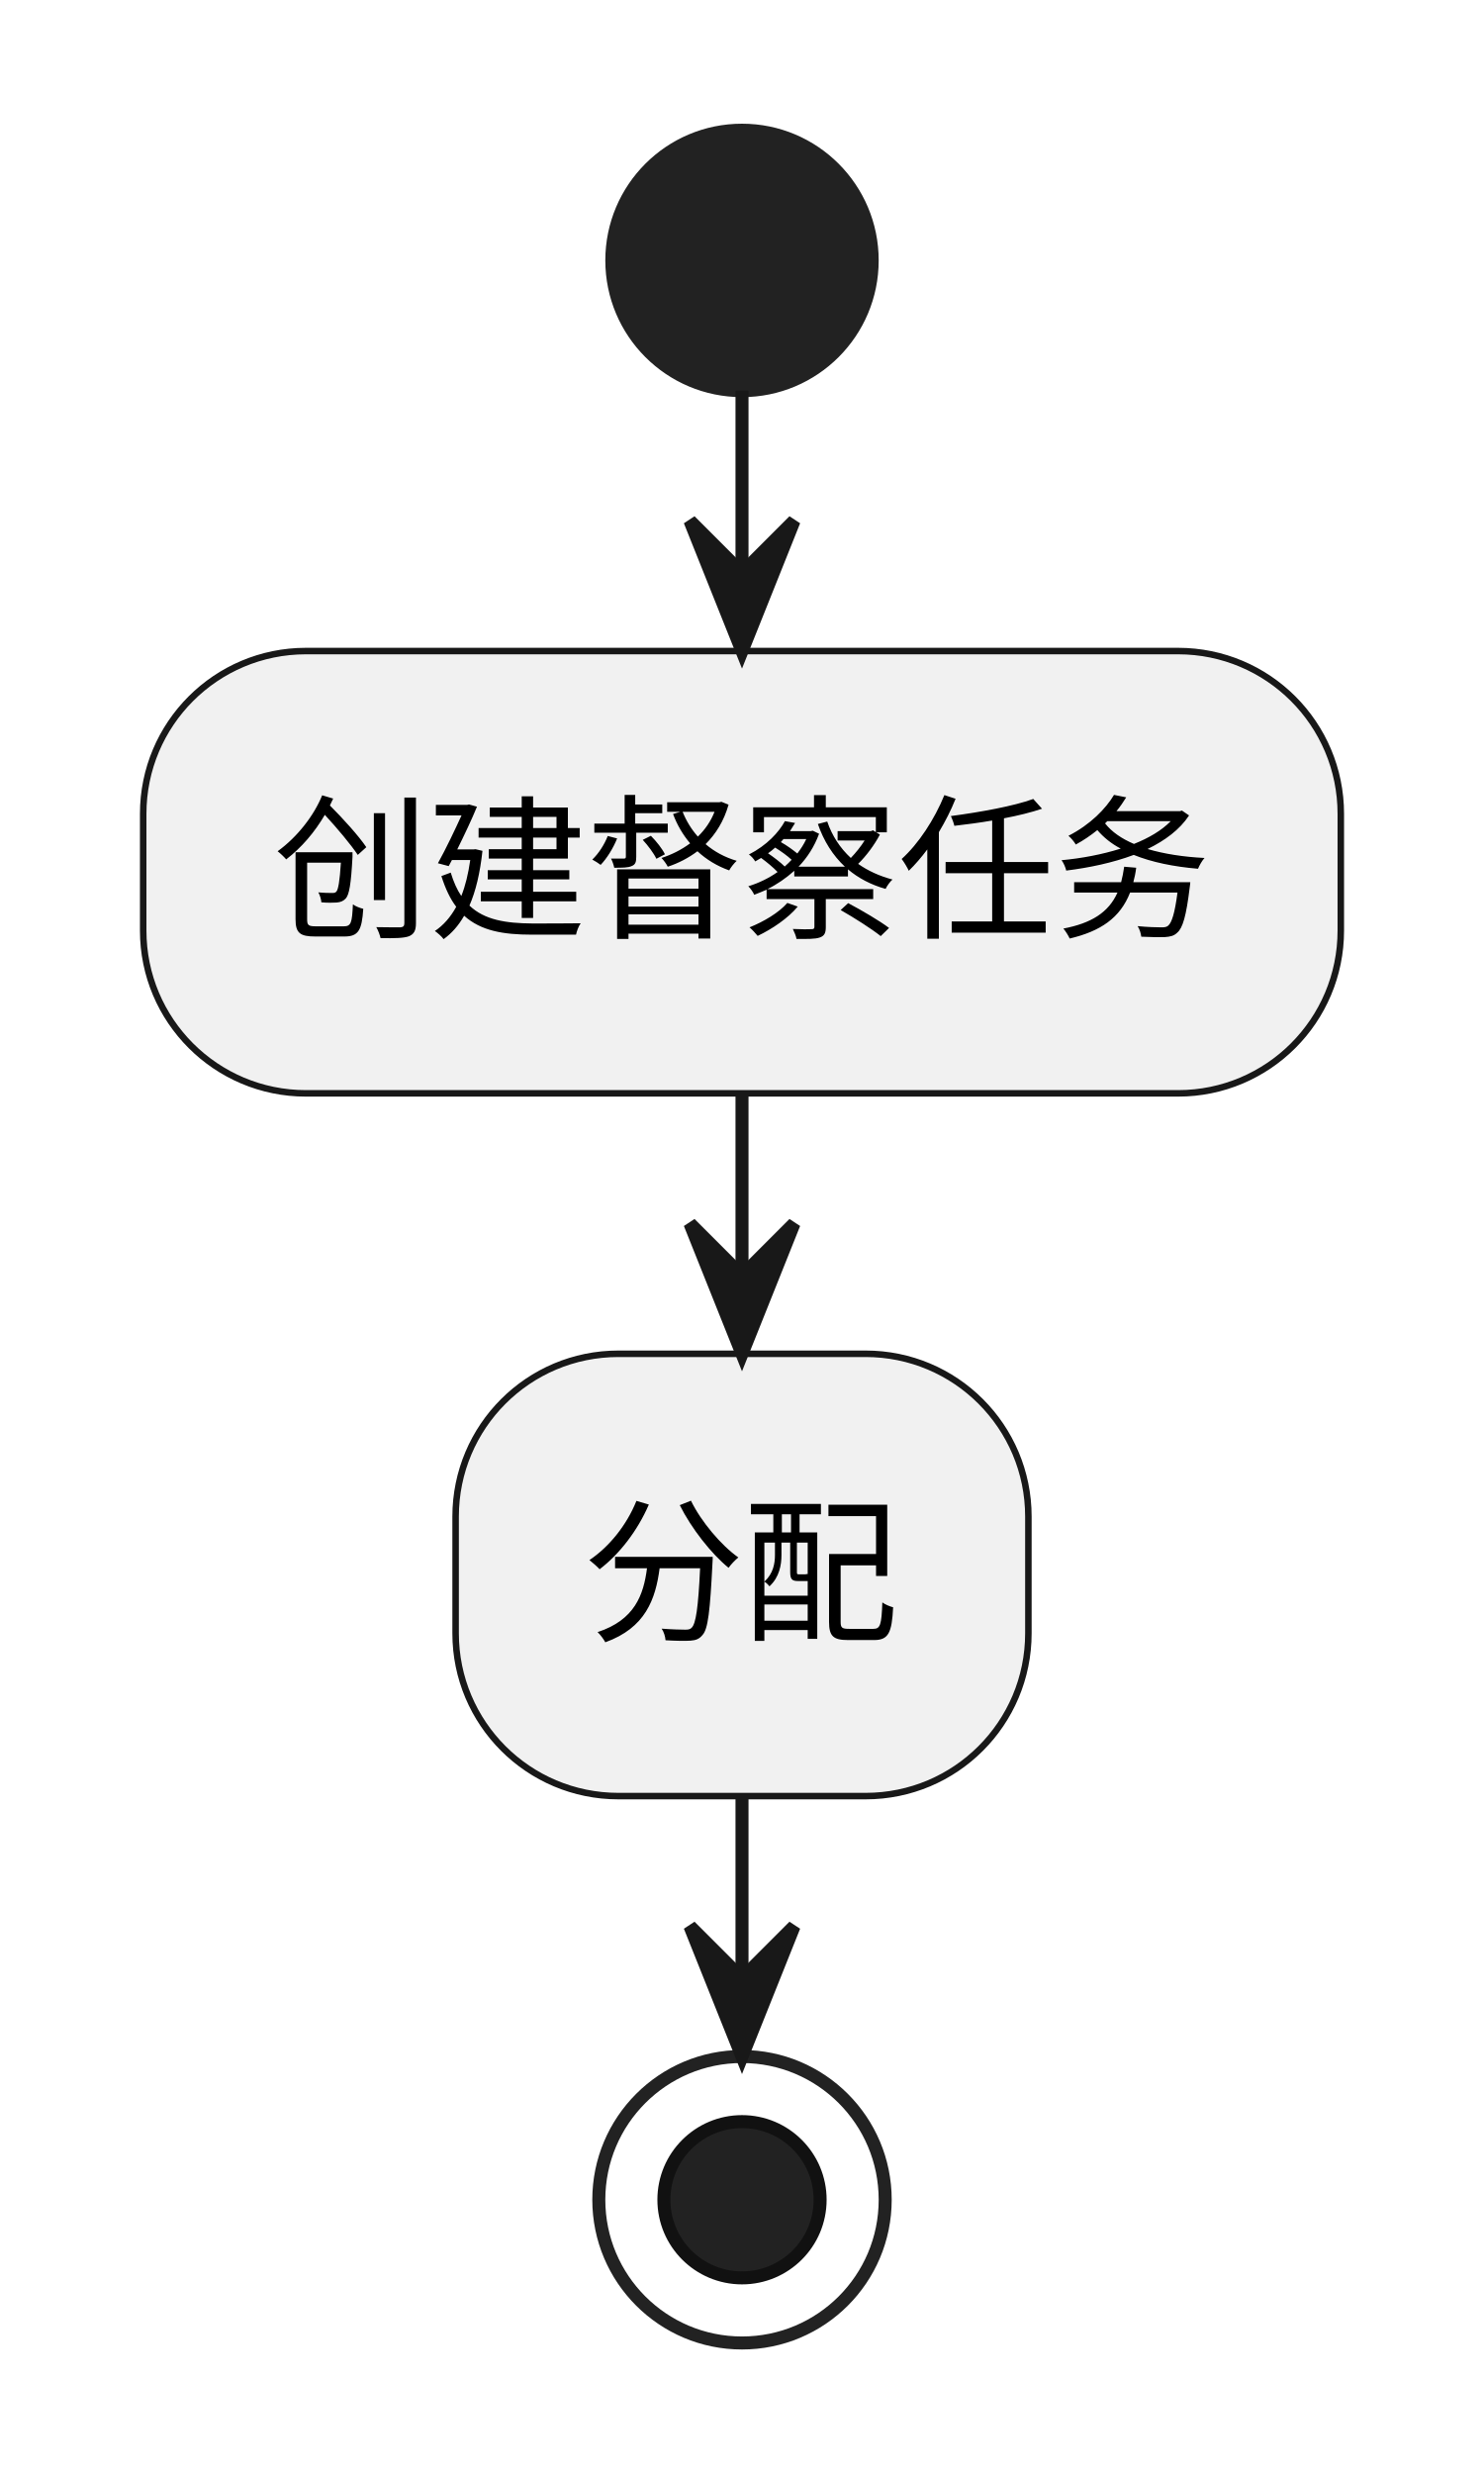
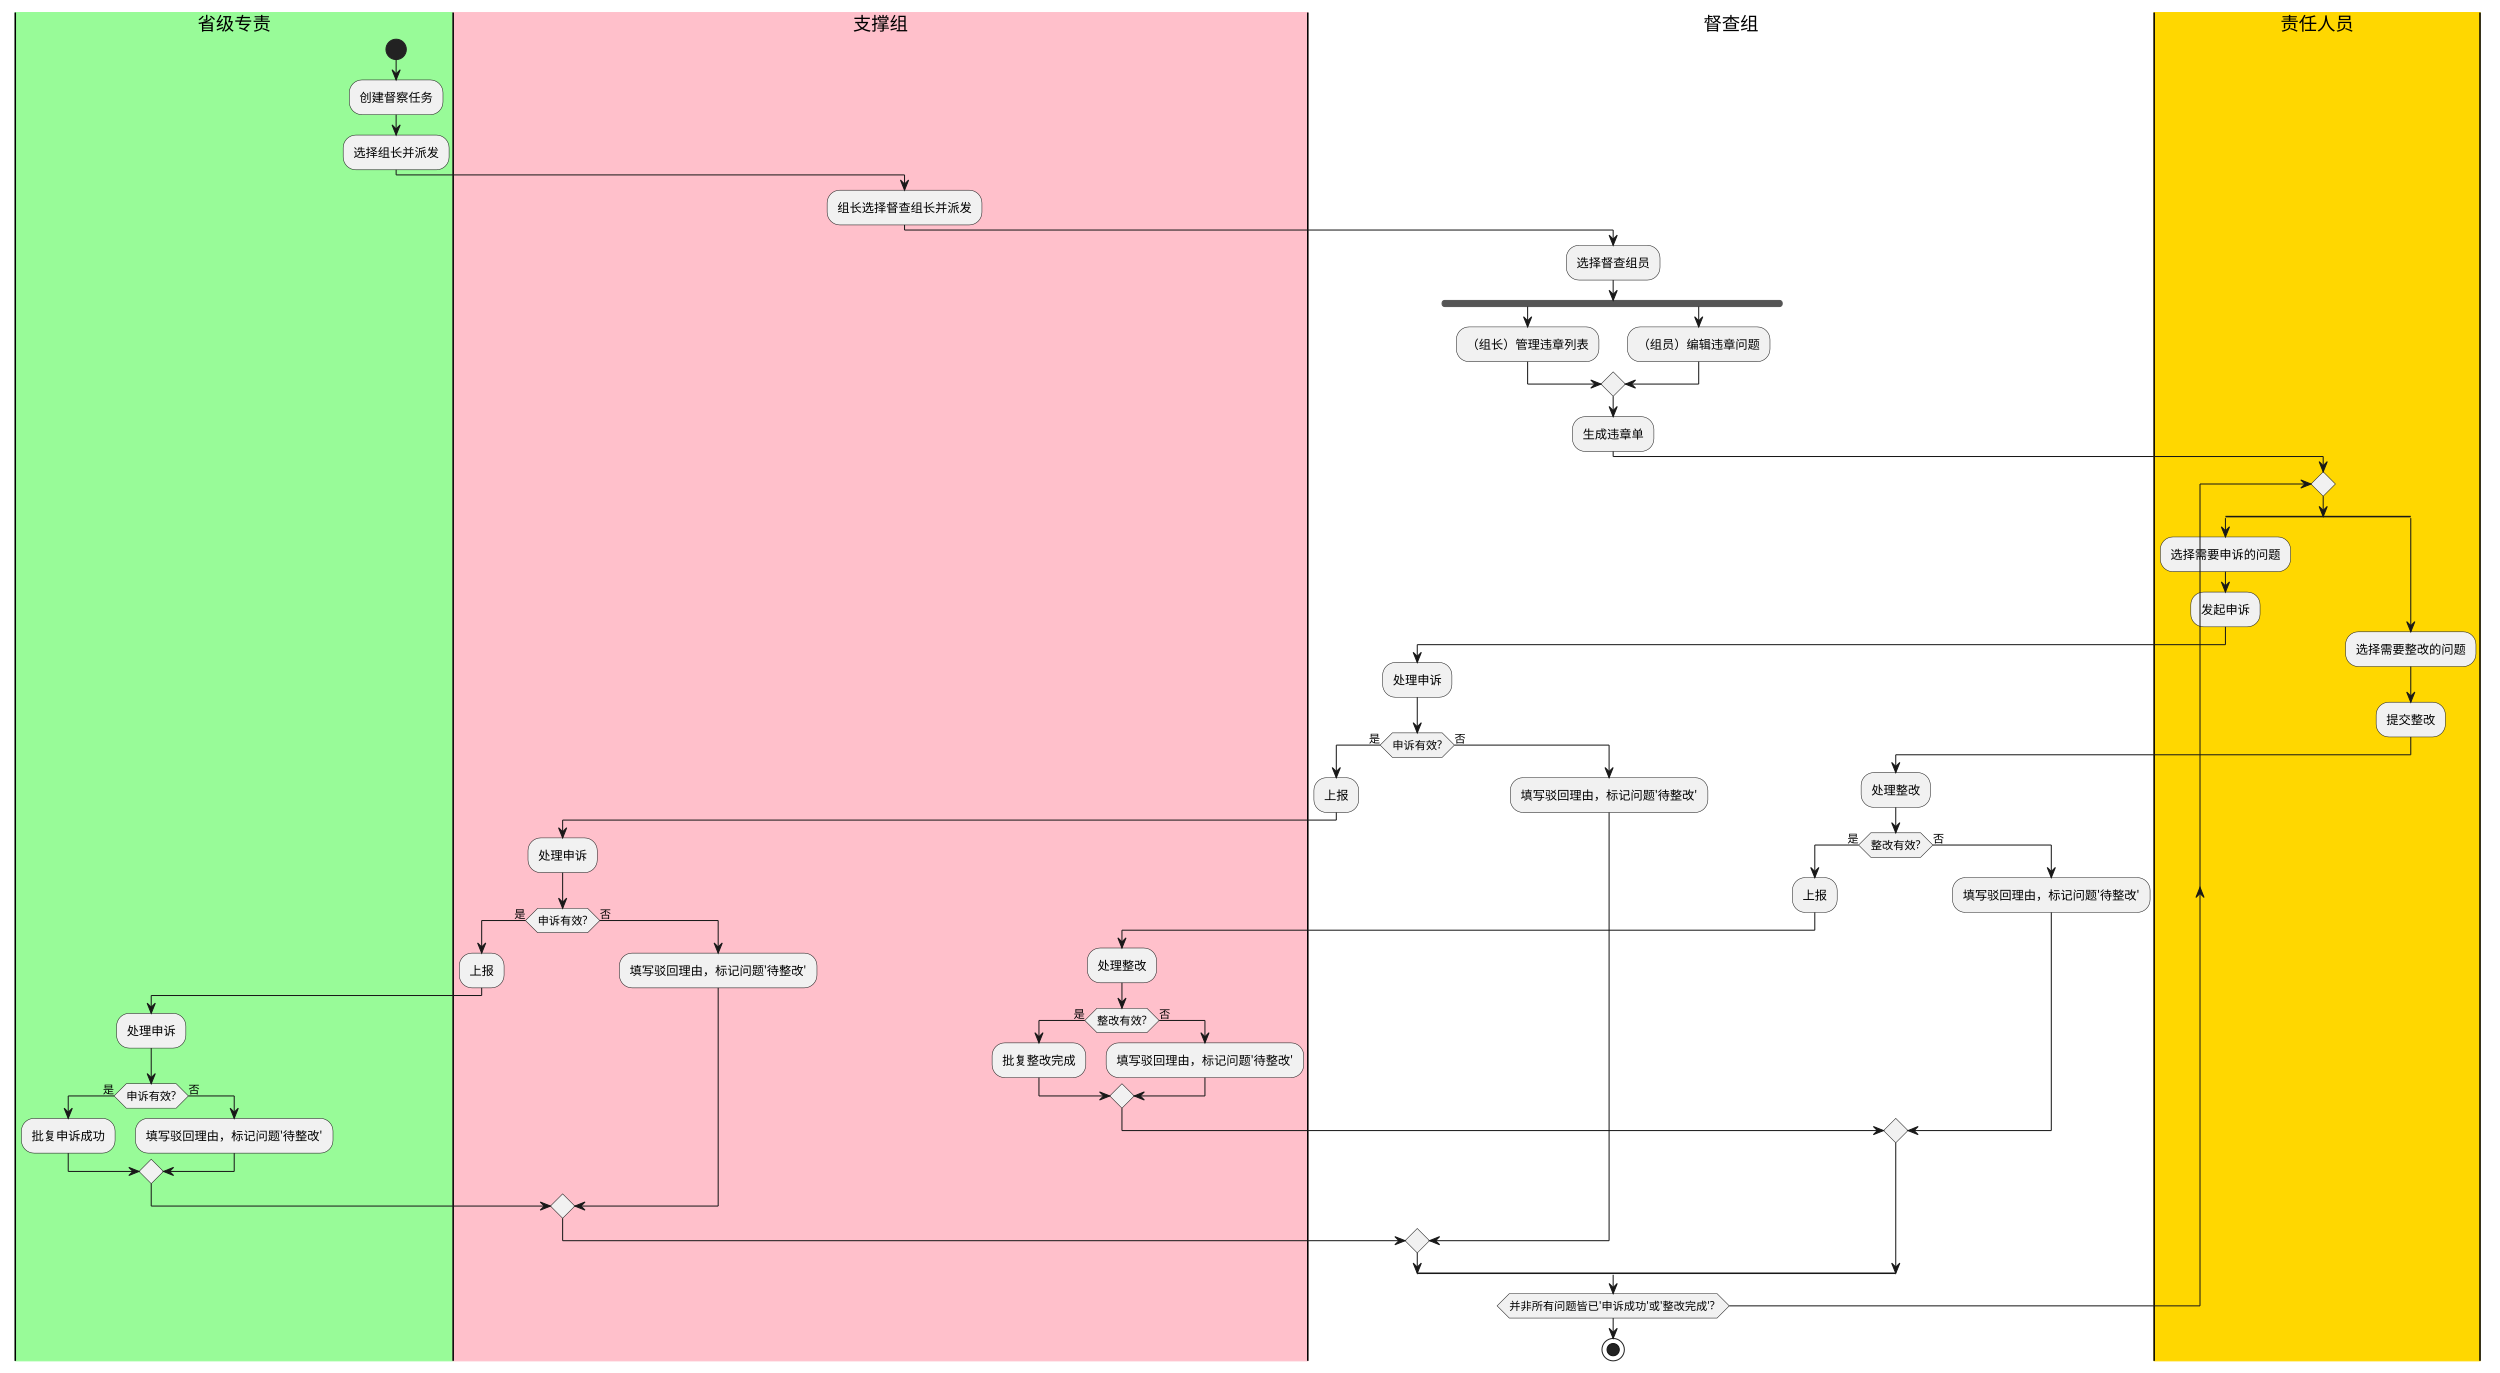
- <svg xmlns="http://www.w3.org/2000/svg" contentStyleType="text/css" height="190px" preserveAspectRatio="none" style="width:114px;height:190px;background:#FFFFFF;" version="1.1" viewBox="0 0 114 190" width="114px" zoomAndPan="magnify">
+ <svg xmlns="http://www.w3.org/2000/svg" contentStyleType="text/css" height="1348px" preserveAspectRatio="none" style="width:2455px;height:1348px;background:#FFFFFF;" version="1.1" viewBox="0 0 2455 1348" width="2455px" zoomAndPan="magnify">
  <defs />
  <g>
-     <ellipse cx="57" cy="20" fill="#222222" rx="10" ry="10" style="stroke:#222222;stroke-width:1.0;" />
-     <rect fill="#F1F1F1" height="33.969" rx="12.5" ry="12.5" style="stroke:#181818;stroke-width:0.5;" width="92" x="11" y="50" />
-     <text fill="#000000" font-family="sans-serif" font-size="12" lengthAdjust="spacing" textLength="72" x="21" y="71.139">创建督察任务</text>
-     <rect fill="#F1F1F1" height="33.969" rx="12.5" ry="12.5" style="stroke:#181818;stroke-width:0.5;" width="44" x="35" y="103.969" />
-     <text fill="#000000" font-family="sans-serif" font-size="12" lengthAdjust="spacing" textLength="24" x="45" y="125.107">分配</text>
-     <ellipse cx="57" cy="168.938" fill="none" rx="11" ry="11" style="stroke:#222222;stroke-width:1.0;" />
-     <ellipse cx="57" cy="168.938" fill="#222222" rx="6" ry="6" style="stroke:#111111;stroke-width:1.0;" />
-     <line style="stroke:#181818;stroke-width:1.0;" x1="57" x2="57" y1="30" y2="50" />
-     <polygon fill="#181818" points="53,40,57,50,61,40,57,44" style="stroke:#181818;stroke-width:1.0;" />
-     <line style="stroke:#181818;stroke-width:1.0;" x1="57" x2="57" y1="83.969" y2="103.969" />
-     <polygon fill="#181818" points="53,93.969,57,103.969,61,93.969,57,97.969" style="stroke:#181818;stroke-width:1.0;" />
-     <line style="stroke:#181818;stroke-width:1.0;" x1="57" x2="57" y1="137.938" y2="157.938" />
-     <polygon fill="#181818" points="53,147.938,57,157.938,61,147.938,57,151.938" style="stroke:#181818;stroke-width:1.0;" />
+     <rect fill="none" height="21.199" style="stroke:none;stroke-width:1.0;" width="2422.375" x="15" y="12.297" />
+     <rect fill="#98FB98" height="1324.059" style="stroke:#98FB98;stroke-width:1.0;" width="430" x="15" y="12.297" />
+     <ellipse cx="389" cy="48.496" fill="#222222" rx="10" ry="10" style="stroke:#222222;stroke-width:1.0;" />
+     <rect fill="#F1F1F1" height="34.133" rx="12.5" ry="12.5" style="stroke:#181818;stroke-width:0.5;" width="92" x="343" y="78.496" />
+     <text fill="#000000" font-family="sans-serif" font-size="12" lengthAdjust="spacing" textLength="72" x="353" y="100.098">创建督察任务</text>
+     <rect fill="#F1F1F1" height="34.133" rx="12.5" ry="12.5" style="stroke:#181818;stroke-width:0.5;" width="104" x="337" y="132.629" />
+     <text fill="#000000" font-family="sans-serif" font-size="12" lengthAdjust="spacing" textLength="84" x="347" y="154.231">选择组长并派发</text>
+     <rect fill="#F1F1F1" height="34.133" rx="12.5" ry="12.5" style="stroke:#181818;stroke-width:0.5;" width="68" x="114.5" y="995.09" />
+     <text fill="#000000" font-family="sans-serif" font-size="12" lengthAdjust="spacing" textLength="48" x="124.5" y="1016.691">处理申诉</text>
+     <polygon fill="#F1F1F1" points="124,1064.223,173,1064.223,185,1076.223,173,1088.223,124,1088.223,112,1076.223,124,1064.223" style="stroke:#181818;stroke-width:0.5;" />
+     <text fill="#000000" font-family="sans-serif" font-size="11" lengthAdjust="spacing" textLength="49" x="124" y="1080.38">申诉有效?</text>
+     <text fill="#000000" font-family="sans-serif" font-size="11" lengthAdjust="spacing" textLength="11" x="101" y="1073.902">是</text>
+     <text fill="#000000" font-family="sans-serif" font-size="11" lengthAdjust="spacing" textLength="11" x="185" y="1073.902">否</text>
+     <rect fill="#F1F1F1" height="34.133" rx="12.5" ry="12.5" style="stroke:#181818;stroke-width:0.5;" width="92" x="21" y="1098.223" />
+     <text fill="#000000" font-family="sans-serif" font-size="12" lengthAdjust="spacing" textLength="72" x="31" y="1119.824">批复申诉成功</text>
+     <rect fill="#F1F1F1" height="34.133" rx="12.5" ry="12.5" style="stroke:#181818;stroke-width:0.5;" width="194" x="133" y="1098.223" />
+     <text fill="#000000" font-family="sans-serif" font-size="12" lengthAdjust="spacing" textLength="174" x="143" y="1119.824">填写驳回理由，标记问题'待整改'</text>
+     <polygon fill="#F1F1F1" points="148.5,1138.355,160.5,1150.355,148.5,1162.355,136.5,1150.355,148.5,1138.355" style="stroke:#181818;stroke-width:0.5;" />
+     <line style="stroke:#000000;stroke-width:1.5;" x1="15" x2="15" y1="12.297" y2="1336.355" />
+     <rect fill="#FFC0CB" height="1324.059" style="stroke:#FFC0CB;stroke-width:1.0;" width="839.25" x="445" y="12.297" />
+     <rect fill="#F1F1F1" height="34.133" rx="12.5" ry="12.5" style="stroke:#181818;stroke-width:0.5;" width="152" x="812.25" y="186.762" />
+     <text fill="#000000" font-family="sans-serif" font-size="12" lengthAdjust="spacing" textLength="132" x="822.25" y="208.363">组长选择督查组长并派发</text>
+     <rect fill="#F1F1F1" height="34.133" rx="12.5" ry="12.5" style="stroke:#181818;stroke-width:0.5;" width="68" x="518.5" y="822.824" />
+     <text fill="#000000" font-family="sans-serif" font-size="12" lengthAdjust="spacing" textLength="48" x="528.5" y="844.426">处理申诉</text>
+     <polygon fill="#F1F1F1" points="528,891.957,577,891.957,589,903.957,577,915.957,528,915.957,516,903.957,528,891.957" style="stroke:#181818;stroke-width:0.5;" />
+     <text fill="#000000" font-family="sans-serif" font-size="11" lengthAdjust="spacing" textLength="49" x="528" y="908.114">申诉有效?</text>
+     <text fill="#000000" font-family="sans-serif" font-size="11" lengthAdjust="spacing" textLength="11" x="505" y="901.637">是</text>
+     <text fill="#000000" font-family="sans-serif" font-size="11" lengthAdjust="spacing" textLength="11" x="589" y="901.637">否</text>
+     <rect fill="#F1F1F1" height="34.133" rx="12.5" ry="12.5" style="stroke:#181818;stroke-width:0.5;" width="44" x="451" y="935.957" />
+     <text fill="#000000" font-family="sans-serif" font-size="12" lengthAdjust="spacing" textLength="24" x="461" y="957.559">上报</text>
+     <rect fill="#F1F1F1" height="34.133" rx="12.5" ry="12.5" style="stroke:#181818;stroke-width:0.5;" width="194" x="608.25" y="935.957" />
+     <text fill="#000000" font-family="sans-serif" font-size="12" lengthAdjust="spacing" textLength="174" x="618.25" y="957.559">填写驳回理由，标记问题'待整改'</text>
+     <polygon fill="#F1F1F1" points="552.5,1172.355,564.5,1184.355,552.5,1196.355,540.5,1184.355,552.5,1172.355" style="stroke:#181818;stroke-width:0.5;" />
+     <rect fill="#F1F1F1" height="34.133" rx="12.5" ry="12.5" style="stroke:#181818;stroke-width:0.5;" width="68" x="1067.75" y="930.957" />
+     <text fill="#000000" font-family="sans-serif" font-size="12" lengthAdjust="spacing" textLength="48" x="1077.75" y="952.559">处理整改</text>
+     <polygon fill="#F1F1F1" points="1077.25,990.09,1126.25,990.09,1138.25,1002.09,1126.25,1014.09,1077.25,1014.09,1065.25,1002.09,1077.25,990.09" style="stroke:#181818;stroke-width:0.5;" />
+     <text fill="#000000" font-family="sans-serif" font-size="11" lengthAdjust="spacing" textLength="49" x="1077.25" y="1006.247">整改有效?</text>
+     <text fill="#000000" font-family="sans-serif" font-size="11" lengthAdjust="spacing" textLength="11" x="1054.25" y="999.769">是</text>
+     <text fill="#000000" font-family="sans-serif" font-size="11" lengthAdjust="spacing" textLength="11" x="1138.25" y="999.769">否</text>
+     <rect fill="#F1F1F1" height="34.133" rx="12.5" ry="12.5" style="stroke:#181818;stroke-width:0.5;" width="92" x="974.25" y="1024.09" />
+     <text fill="#000000" font-family="sans-serif" font-size="12" lengthAdjust="spacing" textLength="72" x="984.25" y="1045.691">批复整改完成</text>
+     <rect fill="#F1F1F1" height="34.133" rx="12.5" ry="12.5" style="stroke:#181818;stroke-width:0.5;" width="194" x="1086.25" y="1024.09" />
+     <text fill="#000000" font-family="sans-serif" font-size="12" lengthAdjust="spacing" textLength="174" x="1096.25" y="1045.691">填写驳回理由，标记问题'待整改'</text>
+     <polygon fill="#F1F1F1" points="1101.75,1064.223,1113.75,1076.223,1101.75,1088.223,1089.75,1076.223,1101.75,1064.223" style="stroke:#181818;stroke-width:0.5;" />
+     <line style="stroke:#000000;stroke-width:1.5;" x1="445" x2="445" y1="12.297" y2="1336.355" />
+     <rect fill="#F1F1F1" height="34.133" rx="12.5" ry="12.5" style="stroke:#181818;stroke-width:0.5;" width="92" x="1538.125" y="240.894" />
+     <text fill="#000000" font-family="sans-serif" font-size="12" lengthAdjust="spacing" textLength="72" x="1548.125" y="262.496">选择督查组员</text>
+     <rect fill="#555555" height="6" rx="2.5" ry="2.5" style="stroke:#555555;stroke-width:1.0;" width="334" x="1416.125" y="295.027" />
+     <rect fill="#F1F1F1" height="34.133" rx="12.5" ry="12.5" style="stroke:#181818;stroke-width:0.5;" width="140" x="1430.125" y="321.027" />
+     <text fill="#000000" font-family="sans-serif" font-size="12" lengthAdjust="spacing" textLength="120" x="1440.125" y="342.629">（组长）管理违章列表</text>
+     <rect fill="#F1F1F1" height="34.133" rx="12.5" ry="12.5" style="stroke:#181818;stroke-width:0.5;" width="140" x="1598.125" y="321.027" />
+     <text fill="#000000" font-family="sans-serif" font-size="12" lengthAdjust="spacing" textLength="120" x="1608.125" y="342.629">（组员）编辑违章问题</text>
+     <polygon fill="#F1F1F1" points="1584.125,365.16,1596.125,377.16,1584.125,389.16,1572.125,377.16,1584.125,365.16" style="stroke:#181818;stroke-width:0.5;" />
+     <rect fill="#F1F1F1" height="34.133" rx="12.5" ry="12.5" style="stroke:#181818;stroke-width:0.5;" width="80" x="1544.125" y="409.16" />
+     <text fill="#000000" font-family="sans-serif" font-size="12" lengthAdjust="spacing" textLength="60" x="1554.125" y="430.762">生成违章单</text>
+     <rect fill="#F1F1F1" height="34.133" rx="12.5" ry="12.5" style="stroke:#181818;stroke-width:0.5;" width="68" x="1357.75" y="650.559" />
+     <text fill="#000000" font-family="sans-serif" font-size="12" lengthAdjust="spacing" textLength="48" x="1367.75" y="672.16">处理申诉</text>
+     <polygon fill="#F1F1F1" points="1367.25,719.691,1416.25,719.691,1428.25,731.691,1416.25,743.691,1367.25,743.691,1355.25,731.691,1367.25,719.691" style="stroke:#181818;stroke-width:0.5;" />
+     <text fill="#000000" font-family="sans-serif" font-size="11" lengthAdjust="spacing" textLength="49" x="1367.25" y="735.849">申诉有效?</text>
+     <text fill="#000000" font-family="sans-serif" font-size="11" lengthAdjust="spacing" textLength="11" x="1344.25" y="729.371">是</text>
+     <text fill="#000000" font-family="sans-serif" font-size="11" lengthAdjust="spacing" textLength="11" x="1428.25" y="729.371">否</text>
+     <rect fill="#F1F1F1" height="34.133" rx="12.5" ry="12.5" style="stroke:#181818;stroke-width:0.5;" width="44" x="1290.25" y="763.691" />
+     <text fill="#000000" font-family="sans-serif" font-size="12" lengthAdjust="spacing" textLength="24" x="1300.25" y="785.293">上报</text>
+     <rect fill="#F1F1F1" height="34.133" rx="12.5" ry="12.5" style="stroke:#181818;stroke-width:0.5;" width="194" x="1483.125" y="763.691" />
+     <text fill="#000000" font-family="sans-serif" font-size="12" lengthAdjust="spacing" textLength="174" x="1493.125" y="785.293">填写驳回理由，标记问题'待整改'</text>
+     <polygon fill="#F1F1F1" points="1391.75,1206.355,1403.75,1218.355,1391.75,1230.355,1379.75,1218.355,1391.75,1206.355" style="stroke:#181818;stroke-width:0.5;" />
+     <rect fill="#F1F1F1" height="34.133" rx="12.5" ry="12.5" style="stroke:#181818;stroke-width:0.5;" width="68" x="1827.625" y="758.691" />
+     <text fill="#000000" font-family="sans-serif" font-size="12" lengthAdjust="spacing" textLength="48" x="1837.625" y="780.293">处理整改</text>
+     <polygon fill="#F1F1F1" points="1837.125,817.824,1886.125,817.824,1898.125,829.824,1886.125,841.824,1837.125,841.824,1825.125,829.824,1837.125,817.824" style="stroke:#181818;stroke-width:0.5;" />
+     <text fill="#000000" font-family="sans-serif" font-size="11" lengthAdjust="spacing" textLength="49" x="1837.125" y="833.981">整改有效?</text>
+     <text fill="#000000" font-family="sans-serif" font-size="11" lengthAdjust="spacing" textLength="11" x="1814.125" y="827.504">是</text>
+     <text fill="#000000" font-family="sans-serif" font-size="11" lengthAdjust="spacing" textLength="11" x="1898.125" y="827.504">否</text>
+     <rect fill="#F1F1F1" height="34.133" rx="12.5" ry="12.5" style="stroke:#181818;stroke-width:0.5;" width="44" x="1760.125" y="861.824" />
+     <text fill="#000000" font-family="sans-serif" font-size="12" lengthAdjust="spacing" textLength="24" x="1770.125" y="883.426">上报</text>
+     <rect fill="#F1F1F1" height="34.133" rx="12.5" ry="12.5" style="stroke:#181818;stroke-width:0.5;" width="194" x="1917.375" y="861.824" />
+     <text fill="#000000" font-family="sans-serif" font-size="12" lengthAdjust="spacing" textLength="174" x="1927.375" y="883.426">填写驳回理由，标记问题'待整改'</text>
+     <polygon fill="#F1F1F1" points="1861.625,1098.223,1873.625,1110.223,1861.625,1122.223,1849.625,1110.223,1861.625,1098.223" style="stroke:#181818;stroke-width:0.5;" />
+     <line style="stroke:#181818;stroke-width:1.5;" x1="1391.75" x2="1861.625" y1="1250.355" y2="1250.355" />
+     <polygon fill="#F1F1F1" points="1482.125,1270.355,1686.125,1270.355,1698.125,1282.355,1686.125,1294.355,1482.125,1294.355,1470.125,1282.355,1482.125,1270.355" style="stroke:#181818;stroke-width:0.5;" />
+     <text fill="#000000" font-family="sans-serif" font-size="11" lengthAdjust="spacing" textLength="204" x="1482.125" y="1286.513">并非所有问题皆已'申诉成功'或'整改完成'?</text>
+     <ellipse cx="1584.125" cy="1325.355" fill="none" rx="11" ry="11" style="stroke:#222222;stroke-width:1.0;" />
+     <ellipse cx="1584.125" cy="1325.355" fill="#222222" rx="6" ry="6" style="stroke:#111111;stroke-width:1.0;" />
+     <line style="stroke:#000000;stroke-width:1.5;" x1="1284.25" x2="1284.25" y1="12.297" y2="1336.355" />
+     <rect fill="#FFD700" height="1324.059" style="stroke:#FFD700;stroke-width:1.0;" width="320" x="2115.375" y="12.297" />
+     <line style="stroke:#181818;stroke-width:1.5;" x1="2185.375" x2="2367.375" y1="507.293" y2="507.293" />
+     <rect fill="#F1F1F1" height="34.133" rx="12.5" ry="12.5" style="stroke:#181818;stroke-width:0.5;" width="128" x="2121.375" y="527.293" />
+     <text fill="#000000" font-family="sans-serif" font-size="12" lengthAdjust="spacing" textLength="108" x="2131.375" y="548.894">选择需要申诉的问题</text>
+     <rect fill="#F1F1F1" height="34.133" rx="12.5" ry="12.5" style="stroke:#181818;stroke-width:0.5;" width="68" x="2151.375" y="581.426" />
+     <text fill="#000000" font-family="sans-serif" font-size="12" lengthAdjust="spacing" textLength="48" x="2161.375" y="603.027">发起申诉</text>
+     <rect fill="#F1F1F1" height="34.133" rx="12.5" ry="12.5" style="stroke:#181818;stroke-width:0.5;" width="128" x="2303.375" y="620.426" />
+     <text fill="#000000" font-family="sans-serif" font-size="12" lengthAdjust="spacing" textLength="108" x="2313.375" y="642.027">选择需要整改的问题</text>
+     <rect fill="#F1F1F1" height="34.133" rx="12.5" ry="12.5" style="stroke:#181818;stroke-width:0.5;" width="68" x="2333.375" y="689.559" />
+     <text fill="#000000" font-family="sans-serif" font-size="12" lengthAdjust="spacing" textLength="48" x="2343.375" y="711.16">提交整改</text>
+     <polygon fill="#F1F1F1" points="2281.375,463.293,2293.375,475.293,2281.375,487.293,2269.375,475.293,2281.375,463.293" style="stroke:#181818;stroke-width:0.5;" />
+     <line style="stroke:#000000;stroke-width:1.5;" x1="2115.375" x2="2115.375" y1="12.297" y2="1336.355" />
+     <line style="stroke:#000000;stroke-width:1.5;" x1="2435.375" x2="2435.375" y1="12.297" y2="1336.355" />
+     <line style="stroke:#181818;stroke-width:1.0;" x1="389" x2="389" y1="58.496" y2="78.496" />
+     <polygon fill="#181818" points="385,68.496,389,78.496,393,68.496,389,72.496" style="stroke:#181818;stroke-width:1.0;" />
+     <line style="stroke:#181818;stroke-width:1.0;" x1="389" x2="389" y1="112.629" y2="132.629" />
+     <polygon fill="#181818" points="385,122.629,389,132.629,393,122.629,389,126.629" style="stroke:#181818;stroke-width:1.0;" />
+     <line style="stroke:#181818;stroke-width:1.0;" x1="112" x2="67" y1="1076.223" y2="1076.223" />
+     <line style="stroke:#181818;stroke-width:1.0;" x1="67" x2="67" y1="1076.223" y2="1098.223" />
+     <polygon fill="#181818" points="63,1088.223,67,1098.223,71,1088.223,67,1092.223" style="stroke:#181818;stroke-width:1.0;" />
+     <line style="stroke:#181818;stroke-width:1.0;" x1="185" x2="230" y1="1076.223" y2="1076.223" />
+     <line style="stroke:#181818;stroke-width:1.0;" x1="230" x2="230" y1="1076.223" y2="1098.223" />
+     <polygon fill="#181818" points="226,1088.223,230,1098.223,234,1088.223,230,1092.223" style="stroke:#181818;stroke-width:1.0;" />
+     <line style="stroke:#181818;stroke-width:1.0;" x1="67" x2="67" y1="1132.355" y2="1150.355" />
+     <line style="stroke:#181818;stroke-width:1.0;" x1="67" x2="136.5" y1="1150.355" y2="1150.355" />
+     <polygon fill="#181818" points="126.5,1146.355,136.5,1150.355,126.5,1154.355,130.5,1150.355" style="stroke:#181818;stroke-width:1.0;" />
+     <line style="stroke:#181818;stroke-width:1.0;" x1="230" x2="230" y1="1132.355" y2="1150.355" />
+     <line style="stroke:#181818;stroke-width:1.0;" x1="230" x2="160.5" y1="1150.355" y2="1150.355" />
+     <polygon fill="#181818" points="170.5,1146.355,160.5,1150.355,170.5,1154.355,166.5,1150.355" style="stroke:#181818;stroke-width:1.0;" />
+     <line style="stroke:#181818;stroke-width:1.0;" x1="148.5" x2="148.5" y1="1029.223" y2="1064.223" />
+     <polygon fill="#181818" points="144.5,1054.223,148.5,1064.223,152.5,1054.223,148.5,1058.223" style="stroke:#181818;stroke-width:1.0;" />
+     <line style="stroke:#181818;stroke-width:1.0;" x1="516" x2="473" y1="903.957" y2="903.957" />
+     <line style="stroke:#181818;stroke-width:1.0;" x1="473" x2="473" y1="903.957" y2="935.957" />
+     <polygon fill="#181818" points="469,925.957,473,935.957,477,925.957,473,929.957" style="stroke:#181818;stroke-width:1.0;" />
+     <line style="stroke:#181818;stroke-width:1.0;" x1="589" x2="705.25" y1="903.957" y2="903.957" />
+     <line style="stroke:#181818;stroke-width:1.0;" x1="705.25" x2="705.25" y1="903.957" y2="935.957" />
+     <polygon fill="#181818" points="701.25,925.957,705.25,935.957,709.25,925.957,705.25,929.957" style="stroke:#181818;stroke-width:1.0;" />
+     <line style="stroke:#181818;stroke-width:1.0;" x1="705.25" x2="705.25" y1="970.09" y2="1184.355" />
+     <line style="stroke:#181818;stroke-width:1.0;" x1="705.25" x2="564.5" y1="1184.355" y2="1184.355" />
+     <polygon fill="#181818" points="574.5,1180.355,564.5,1184.355,574.5,1188.355,570.5,1184.355" style="stroke:#181818;stroke-width:1.0;" />
+     <line style="stroke:#181818;stroke-width:1.0;" x1="552.5" x2="552.5" y1="856.957" y2="891.957" />
+     <polygon fill="#181818" points="548.5,881.957,552.5,891.957,556.5,881.957,552.5,885.957" style="stroke:#181818;stroke-width:1.0;" />
+     <line style="stroke:#181818;stroke-width:1.0;" x1="1065.25" x2="1020.25" y1="1002.09" y2="1002.09" />
+     <line style="stroke:#181818;stroke-width:1.0;" x1="1020.25" x2="1020.25" y1="1002.09" y2="1024.09" />
+     <polygon fill="#181818" points="1016.25,1014.09,1020.25,1024.09,1024.25,1014.09,1020.25,1018.09" style="stroke:#181818;stroke-width:1.0;" />
+     <line style="stroke:#181818;stroke-width:1.0;" x1="1138.25" x2="1183.25" y1="1002.09" y2="1002.09" />
+     <line style="stroke:#181818;stroke-width:1.0;" x1="1183.25" x2="1183.25" y1="1002.09" y2="1024.09" />
+     <polygon fill="#181818" points="1179.25,1014.09,1183.25,1024.09,1187.25,1014.09,1183.25,1018.09" style="stroke:#181818;stroke-width:1.0;" />
+     <line style="stroke:#181818;stroke-width:1.0;" x1="1020.25" x2="1020.25" y1="1058.223" y2="1076.223" />
+     <line style="stroke:#181818;stroke-width:1.0;" x1="1020.25" x2="1089.75" y1="1076.223" y2="1076.223" />
+     <polygon fill="#181818" points="1079.75,1072.223,1089.75,1076.223,1079.75,1080.223,1083.75,1076.223" style="stroke:#181818;stroke-width:1.0;" />
+     <line style="stroke:#181818;stroke-width:1.0;" x1="1183.25" x2="1183.25" y1="1058.223" y2="1076.223" />
+     <line style="stroke:#181818;stroke-width:1.0;" x1="1183.25" x2="1113.75" y1="1076.223" y2="1076.223" />
+     <polygon fill="#181818" points="1123.75,1072.223,1113.75,1076.223,1123.75,1080.223,1119.75,1076.223" style="stroke:#181818;stroke-width:1.0;" />
+     <line style="stroke:#181818;stroke-width:1.0;" x1="1101.75" x2="1101.75" y1="965.09" y2="990.09" />
+     <polygon fill="#181818" points="1097.75,980.09,1101.75,990.09,1105.75,980.09,1101.75,984.09" style="stroke:#181818;stroke-width:1.0;" />
+     <line style="stroke:#181818;stroke-width:1.0;" x1="1500.125" x2="1500.125" y1="301.027" y2="321.027" />
+     <polygon fill="#181818" points="1496.125,311.027,1500.125,321.027,1504.125,311.027,1500.125,315.027" style="stroke:#181818;stroke-width:1.0;" />
+     <line style="stroke:#181818;stroke-width:1.0;" x1="1668.125" x2="1668.125" y1="301.027" y2="321.027" />
+     <polygon fill="#181818" points="1664.125,311.027,1668.125,321.027,1672.125,311.027,1668.125,315.027" style="stroke:#181818;stroke-width:1.0;" />
+     <line style="stroke:#181818;stroke-width:1.0;" x1="1500.125" x2="1500.125" y1="355.16" y2="377.16" />
+     <line style="stroke:#181818;stroke-width:1.0;" x1="1500.125" x2="1572.125" y1="377.16" y2="377.16" />
+     <polygon fill="#181818" points="1562.125,373.16,1572.125,377.16,1562.125,381.16,1566.125,377.16" style="stroke:#181818;stroke-width:1.0;" />
+     <line style="stroke:#181818;stroke-width:1.0;" x1="1668.125" x2="1668.125" y1="355.16" y2="377.16" />
+     <line style="stroke:#181818;stroke-width:1.0;" x1="1668.125" x2="1596.125" y1="377.16" y2="377.16" />
+     <polygon fill="#181818" points="1606.125,373.16,1596.125,377.16,1606.125,381.16,1602.125,377.16" style="stroke:#181818;stroke-width:1.0;" />
+     <line style="stroke:#181818;stroke-width:1.0;" x1="1584.125" x2="1584.125" y1="275.027" y2="295.027" />
+     <polygon fill="#181818" points="1580.125,285.027,1584.125,295.027,1588.125,285.027,1584.125,289.027" style="stroke:#181818;stroke-width:1.0;" />
+     <line style="stroke:#181818;stroke-width:1.0;" x1="1584.125" x2="1584.125" y1="389.16" y2="409.16" />
+     <polygon fill="#181818" points="1580.125,399.16,1584.125,409.16,1588.125,399.16,1584.125,403.16" style="stroke:#181818;stroke-width:1.0;" />
+     <line style="stroke:#181818;stroke-width:1.0;" x1="1355.25" x2="1312.25" y1="731.691" y2="731.691" />
+     <line style="stroke:#181818;stroke-width:1.0;" x1="1312.25" x2="1312.25" y1="731.691" y2="763.691" />
+     <polygon fill="#181818" points="1308.25,753.691,1312.25,763.691,1316.25,753.691,1312.25,757.691" style="stroke:#181818;stroke-width:1.0;" />
+     <line style="stroke:#181818;stroke-width:1.0;" x1="1428.25" x2="1580.125" y1="731.691" y2="731.691" />
+     <line style="stroke:#181818;stroke-width:1.0;" x1="1580.125" x2="1580.125" y1="731.691" y2="763.691" />
+     <polygon fill="#181818" points="1576.125,753.691,1580.125,763.691,1584.125,753.691,1580.125,757.691" style="stroke:#181818;stroke-width:1.0;" />
+     <line style="stroke:#181818;stroke-width:1.0;" x1="1580.125" x2="1580.125" y1="797.824" y2="1218.355" />
+     <line style="stroke:#181818;stroke-width:1.0;" x1="1580.125" x2="1403.75" y1="1218.355" y2="1218.355" />
+     <polygon fill="#181818" points="1413.75,1214.355,1403.75,1218.355,1413.75,1222.355,1409.75,1218.355" style="stroke:#181818;stroke-width:1.0;" />
+     <line style="stroke:#181818;stroke-width:1.0;" x1="1391.75" x2="1391.75" y1="684.691" y2="719.691" />
+     <polygon fill="#181818" points="1387.75,709.691,1391.75,719.691,1395.75,709.691,1391.75,713.691" style="stroke:#181818;stroke-width:1.0;" />
+     <line style="stroke:#181818;stroke-width:1.0;" x1="1825.125" x2="1782.125" y1="829.824" y2="829.824" />
+     <line style="stroke:#181818;stroke-width:1.0;" x1="1782.125" x2="1782.125" y1="829.824" y2="861.824" />
+     <polygon fill="#181818" points="1778.125,851.824,1782.125,861.824,1786.125,851.824,1782.125,855.824" style="stroke:#181818;stroke-width:1.0;" />
+     <line style="stroke:#181818;stroke-width:1.0;" x1="1898.125" x2="2014.375" y1="829.824" y2="829.824" />
+     <line style="stroke:#181818;stroke-width:1.0;" x1="2014.375" x2="2014.375" y1="829.824" y2="861.824" />
+     <polygon fill="#181818" points="2010.375,851.824,2014.375,861.824,2018.375,851.824,2014.375,855.824" style="stroke:#181818;stroke-width:1.0;" />
+     <line style="stroke:#181818;stroke-width:1.0;" x1="2014.375" x2="2014.375" y1="895.957" y2="1110.223" />
+     <line style="stroke:#181818;stroke-width:1.0;" x1="2014.375" x2="1873.625" y1="1110.223" y2="1110.223" />
+     <polygon fill="#181818" points="1883.625,1106.223,1873.625,1110.223,1883.625,1114.223,1879.625,1110.223" style="stroke:#181818;stroke-width:1.0;" />
+     <line style="stroke:#181818;stroke-width:1.0;" x1="1861.625" x2="1861.625" y1="792.824" y2="817.824" />
+     <polygon fill="#181818" points="1857.625,807.824,1861.625,817.824,1865.625,807.824,1861.625,811.824" style="stroke:#181818;stroke-width:1.0;" />
+     <line style="stroke:#181818;stroke-width:1.0;" x1="1391.75" x2="1391.75" y1="1230.355" y2="1250.355" />
+     <polygon fill="#181818" points="1387.75,1240.355,1391.75,1250.355,1395.75,1240.355,1391.75,1244.355" style="stroke:#181818;stroke-width:1.0;" />
+     <line style="stroke:#181818;stroke-width:1.0;" x1="1861.625" x2="1861.625" y1="1122.223" y2="1250.355" />
+     <polygon fill="#181818" points="1857.625,1240.355,1861.625,1250.355,1865.625,1240.355,1861.625,1244.355" style="stroke:#181818;stroke-width:1.0;" />
+     <line style="stroke:#181818;stroke-width:1.0;" x1="1584.125" x2="1584.125" y1="1251.855" y2="1270.355" />
+     <polygon fill="#181818" points="1580.125,1260.355,1584.125,1270.355,1588.125,1260.355,1584.125,1264.355" style="stroke:#181818;stroke-width:1.0;" />
+     <line style="stroke:#181818;stroke-width:1.0;" x1="1584.125" x2="1584.125" y1="1294.355" y2="1314.355" />
+     <polygon fill="#181818" points="1580.125,1304.355,1584.125,1314.355,1588.125,1304.355,1584.125,1308.355" style="stroke:#181818;stroke-width:1.0;" />
+     <line style="stroke:#181818;stroke-width:1.0;" x1="2185.375" x2="2185.375" y1="561.426" y2="581.426" />
+     <polygon fill="#181818" points="2181.375,571.426,2185.375,581.426,2189.375,571.426,2185.375,575.426" style="stroke:#181818;stroke-width:1.0;" />
+     <line style="stroke:#181818;stroke-width:1.0;" x1="2367.375" x2="2367.375" y1="654.559" y2="689.559" />
+     <polygon fill="#181818" points="2363.375,679.559,2367.375,689.559,2371.375,679.559,2367.375,683.559" style="stroke:#181818;stroke-width:1.0;" />
+     <line style="stroke:#181818;stroke-width:1.0;" x1="2185.375" x2="2185.375" y1="508.793" y2="527.293" />
+     <polygon fill="#181818" points="2181.375,517.293,2185.375,527.293,2189.375,517.293,2185.375,521.293" style="stroke:#181818;stroke-width:1.0;" />
+     <line style="stroke:#181818;stroke-width:1.0;" x1="2367.375" x2="2367.375" y1="508.793" y2="620.426" />
+     <polygon fill="#181818" points="2363.375,610.426,2367.375,620.426,2371.375,610.426,2367.375,614.426" style="stroke:#181818;stroke-width:1.0;" />
+     <line style="stroke:#181818;stroke-width:1.0;" x1="2281.375" x2="2281.375" y1="487.293" y2="507.293" />
+     <polygon fill="#181818" points="2277.375,497.293,2281.375,507.293,2285.375,497.293,2281.375,501.293" style="stroke:#181818;stroke-width:1.0;" />
+     <line style="stroke:#181818;stroke-width:1.0;" x1="389" x2="389" y1="166.762" y2="171.762" />
+     <line style="stroke:#181818;stroke-width:1.0;" x1="389" x2="888.25" y1="171.762" y2="171.762" />
+     <line style="stroke:#181818;stroke-width:1.0;" x1="888.25" x2="888.25" y1="171.762" y2="186.762" />
+     <polygon fill="#181818" points="884.25,176.762,888.25,186.762,892.25,176.762,888.25,180.762" style="stroke:#181818;stroke-width:1.0;" />
+     <line style="stroke:#181818;stroke-width:1.0;" x1="888.25" x2="888.25" y1="220.894" y2="225.894" />
+     <line style="stroke:#181818;stroke-width:1.0;" x1="888.25" x2="1584.125" y1="225.894" y2="225.894" />
+     <line style="stroke:#181818;stroke-width:1.0;" x1="1584.125" x2="1584.125" y1="225.894" y2="240.894" />
+     <polygon fill="#181818" points="1580.125,230.894,1584.125,240.894,1588.125,230.894,1584.125,234.894" style="stroke:#181818;stroke-width:1.0;" />
+     <line style="stroke:#181818;stroke-width:1.0;" x1="2185.375" x2="2185.375" y1="615.559" y2="633.059" />
+     <line style="stroke:#181818;stroke-width:1.0;" x1="2185.375" x2="1391.75" y1="633.059" y2="633.059" />
+     <line style="stroke:#181818;stroke-width:1.0;" x1="1391.75" x2="1391.75" y1="633.059" y2="650.559" />
+     <polygon fill="#181818" points="1387.75,640.559,1391.75,650.559,1395.75,640.559,1391.75,644.559" style="stroke:#181818;stroke-width:1.0;" />
+     <line style="stroke:#181818;stroke-width:1.0;" x1="1312.25" x2="1312.25" y1="797.824" y2="805.324" />
+     <line style="stroke:#181818;stroke-width:1.0;" x1="1312.25" x2="552.5" y1="805.324" y2="805.324" />
+     <line style="stroke:#181818;stroke-width:1.0;" x1="552.5" x2="552.5" y1="805.324" y2="822.824" />
+     <polygon fill="#181818" points="548.5,812.824,552.5,822.824,556.5,812.824,552.5,816.824" style="stroke:#181818;stroke-width:1.0;" />
+     <line style="stroke:#181818;stroke-width:1.0;" x1="473" x2="473" y1="970.09" y2="977.59" />
+     <line style="stroke:#181818;stroke-width:1.0;" x1="473" x2="148.5" y1="977.59" y2="977.59" />
+     <line style="stroke:#181818;stroke-width:1.0;" x1="148.5" x2="148.5" y1="977.59" y2="995.09" />
+     <polygon fill="#181818" points="144.5,985.09,148.5,995.09,152.5,985.09,148.5,989.09" style="stroke:#181818;stroke-width:1.0;" />
+     <line style="stroke:#181818;stroke-width:1.0;" x1="148.5" x2="148.5" y1="1162.355" y2="1184.355" />
+     <line style="stroke:#181818;stroke-width:1.0;" x1="148.5" x2="540.5" y1="1184.355" y2="1184.355" />
+     <polygon fill="#181818" points="530.5,1180.355,540.5,1184.355,530.5,1188.355,534.5,1184.355" style="stroke:#181818;stroke-width:1.0;" />
+     <line style="stroke:#181818;stroke-width:1.0;" x1="552.5" x2="552.5" y1="1196.355" y2="1218.355" />
+     <line style="stroke:#181818;stroke-width:1.0;" x1="552.5" x2="1379.75" y1="1218.355" y2="1218.355" />
+     <polygon fill="#181818" points="1369.75,1214.355,1379.75,1218.355,1369.75,1222.355,1373.75,1218.355" style="stroke:#181818;stroke-width:1.0;" />
+     <line style="stroke:#181818;stroke-width:1.0;" x1="2367.375" x2="2367.375" y1="723.691" y2="741.191" />
+     <line style="stroke:#181818;stroke-width:1.0;" x1="2367.375" x2="1861.625" y1="741.191" y2="741.191" />
+     <line style="stroke:#181818;stroke-width:1.0;" x1="1861.625" x2="1861.625" y1="741.191" y2="758.691" />
+     <polygon fill="#181818" points="1857.625,748.691,1861.625,758.691,1865.625,748.691,1861.625,752.691" style="stroke:#181818;stroke-width:1.0;" />
+     <line style="stroke:#181818;stroke-width:1.0;" x1="1782.125" x2="1782.125" y1="895.957" y2="913.457" />
+     <line style="stroke:#181818;stroke-width:1.0;" x1="1782.125" x2="1101.75" y1="913.457" y2="913.457" />
+     <line style="stroke:#181818;stroke-width:1.0;" x1="1101.75" x2="1101.75" y1="913.457" y2="930.957" />
+     <polygon fill="#181818" points="1097.75,920.957,1101.75,930.957,1105.75,920.957,1101.75,924.957" style="stroke:#181818;stroke-width:1.0;" />
+     <line style="stroke:#181818;stroke-width:1.0;" x1="1101.75" x2="1101.75" y1="1088.223" y2="1110.223" />
+     <line style="stroke:#181818;stroke-width:1.0;" x1="1101.75" x2="1849.625" y1="1110.223" y2="1110.223" />
+     <polygon fill="#181818" points="1839.625,1106.223,1849.625,1110.223,1839.625,1114.223,1843.625,1110.223" style="stroke:#181818;stroke-width:1.0;" />
+     <line style="stroke:#181818;stroke-width:1.0;" x1="1698.125" x2="2160.406" y1="1282.355" y2="1282.355" />
+     <polygon fill="#181818" points="2156.406,881.324,2160.406,871.324,2164.406,881.324,2160.406,877.324" style="stroke:#181818;stroke-width:1.0;" />
+     <line style="stroke:#181818;stroke-width:1.0;" x1="2160.406" x2="2160.406" y1="475.293" y2="1282.355" />
+     <line style="stroke:#181818;stroke-width:1.0;" x1="2160.406" x2="2269.375" y1="475.293" y2="475.293" />
+     <polygon fill="#181818" points="2259.375,471.293,2269.375,475.293,2259.375,479.293,2263.375,475.293" style="stroke:#181818;stroke-width:1.0;" />
+     <line style="stroke:#181818;stroke-width:1.0;" x1="1584.125" x2="1584.125" y1="443.293" y2="448.293" />
+     <line style="stroke:#181818;stroke-width:1.0;" x1="1584.125" x2="2281.375" y1="448.293" y2="448.293" />
+     <line style="stroke:#181818;stroke-width:1.0;" x1="2281.375" x2="2281.375" y1="448.293" y2="463.293" />
+     <polygon fill="#181818" points="2277.375,453.293,2281.375,463.293,2285.375,453.293,2281.375,457.293" style="stroke:#181818;stroke-width:1.0;" />
+     <text fill="#000000" font-family="sans-serif" font-size="18" lengthAdjust="spacing" textLength="72" x="194" y="29.699">省级专责</text>
+     <text fill="#000000" font-family="sans-serif" font-size="18" lengthAdjust="spacing" textLength="54" x="837.625" y="29.699">支撑组</text>
+     <text fill="#000000" font-family="sans-serif" font-size="18" lengthAdjust="spacing" textLength="54" x="1672.812" y="29.699">督查组</text>
+     <text fill="#000000" font-family="sans-serif" font-size="18" lengthAdjust="spacing" textLength="72" x="2239.375" y="29.699">责任人员</text>
  </g>
</svg>
